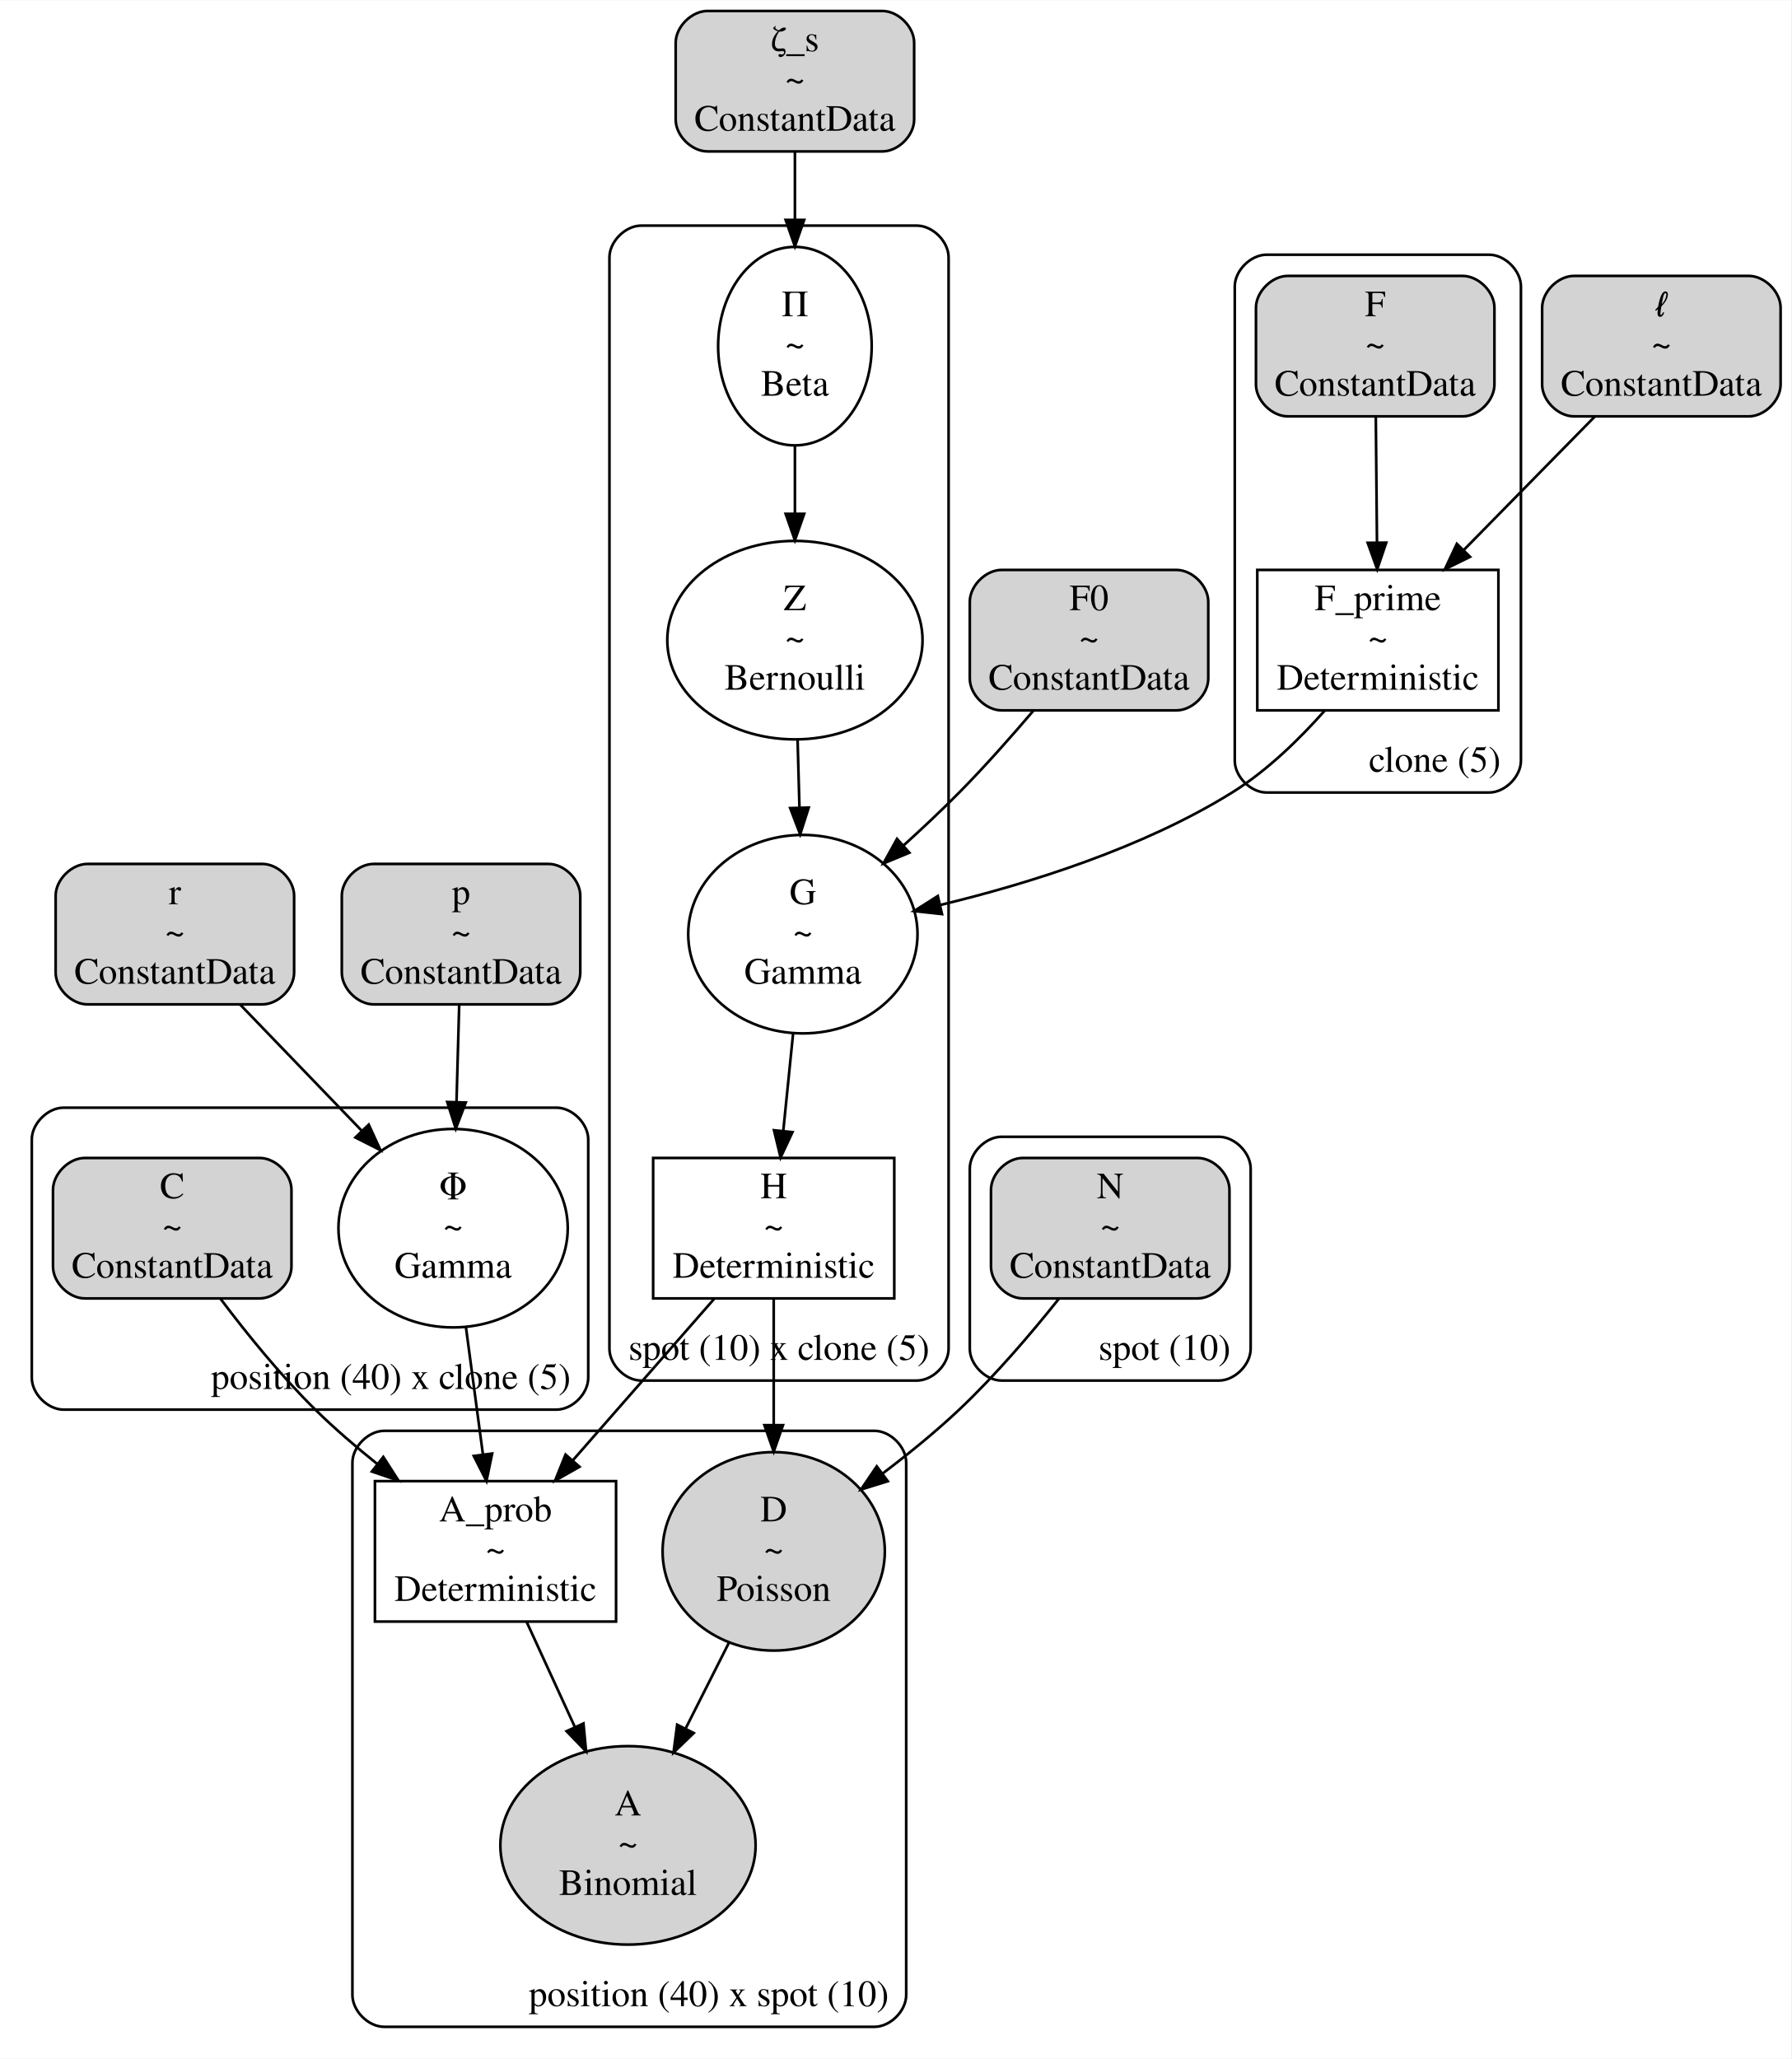
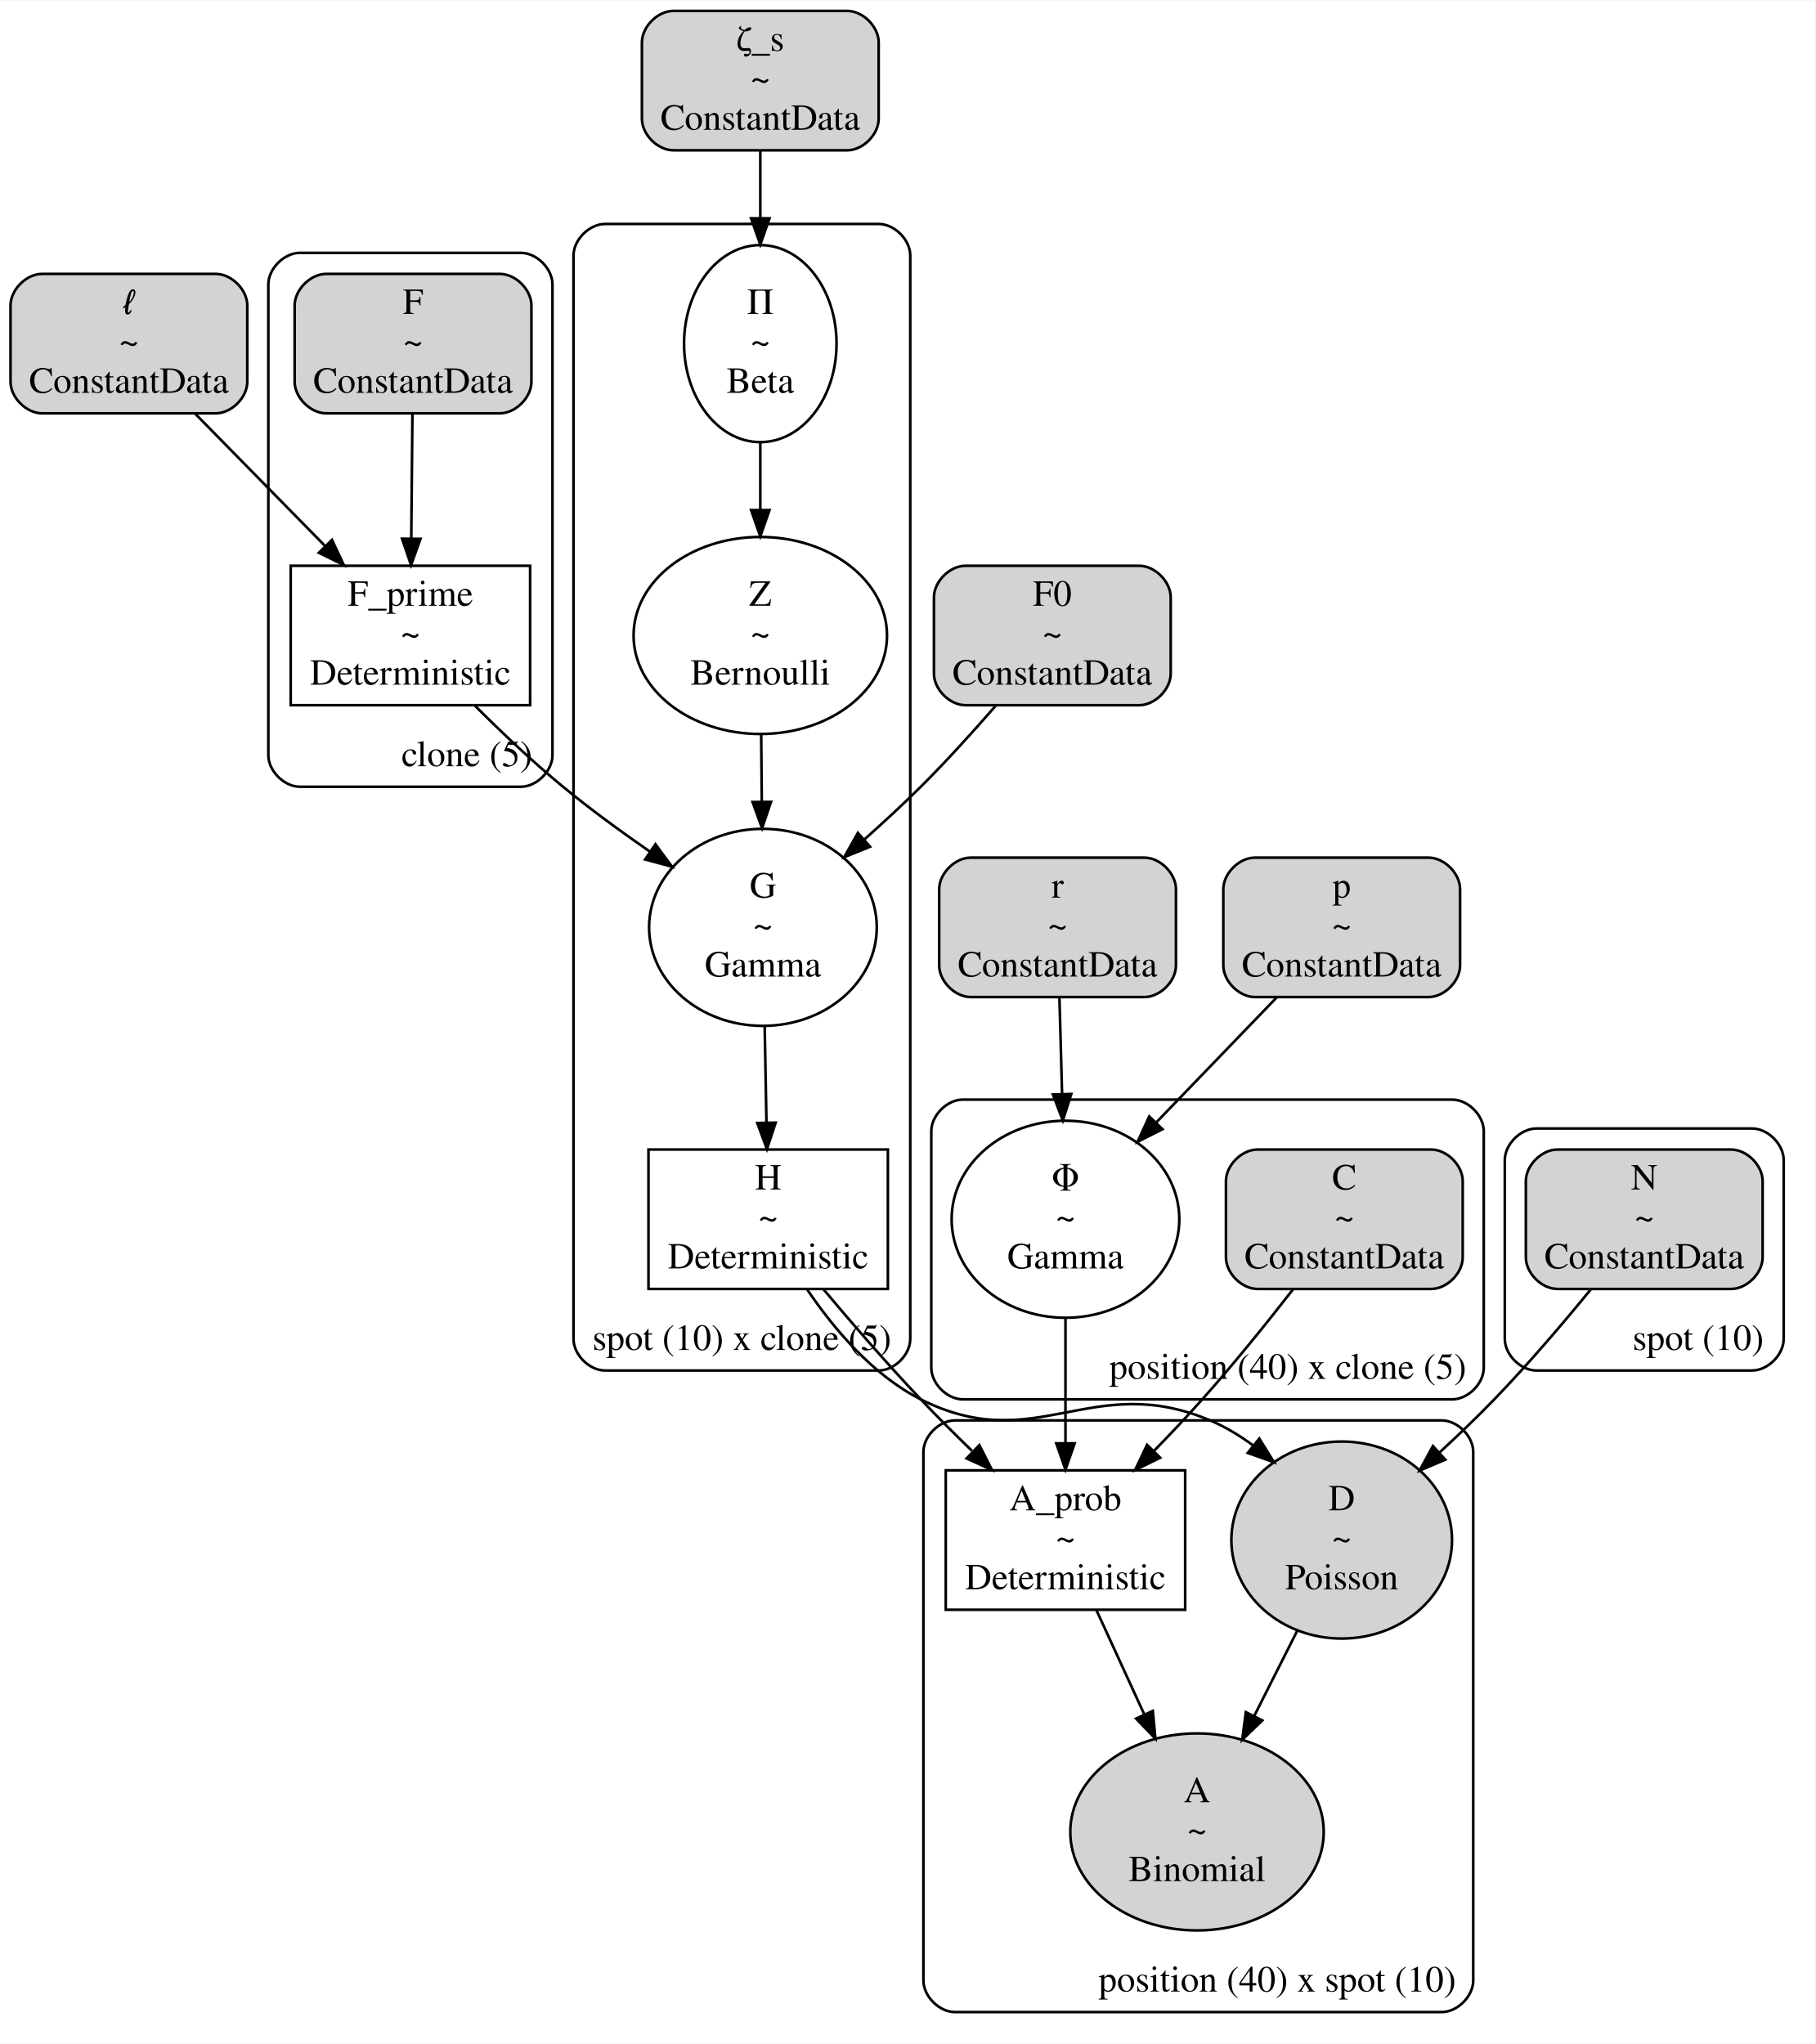
- <svg xmlns="http://www.w3.org/2000/svg" width="676pt" height="777pt" viewBox="0.00 0.00 676.00 776.72">
+ <svg xmlns="http://www.w3.org/2000/svg" width="690pt" height="777pt" viewBox="0.00 0.00 690.00 776.72">
  <g id="graph0" class="graph" transform="scale(1 1) rotate(0) translate(4 772.72)">
-     <polygon fill="white" stroke="none" points="-4,4 -4,-772.72 672,-772.72 672,4 -4,4" />
+     <polygon fill="white" stroke="none" points="-4,4 -4,-772.72 686,-772.72 686,4 -4,4" />
+     <g id="clust4" class="cluster">
+       <path fill="none" stroke="black" d="M580,-251.88C580,-251.88 662,-251.88 662,-251.88 668,-251.88 674,-257.88 674,-263.88 674,-263.88 674,-331.88 674,-331.88 674,-337.88 668,-343.88 662,-343.88 662,-343.88 580,-343.88 580,-343.88 574,-343.88 568,-337.88 568,-331.88 568,-331.88 568,-263.88 568,-263.88 568,-257.88 574,-251.88 580,-251.88" />
+       <text text-anchor="middle" x="641.5" y="-259.68" font-family="Times,serif" font-size="14.00">spot (10)</text>
+     </g>
    <g id="clust1" class="cluster">
-       <path fill="none" stroke="black" d="M474,-473.79C474,-473.79 558,-473.79 558,-473.79 564,-473.79 570,-479.79 570,-485.79 570,-485.79 570,-664.74 570,-664.74 570,-670.74 564,-676.74 558,-676.74 558,-676.74 474,-676.74 474,-676.74 468,-676.74 462,-670.74 462,-664.74 462,-664.74 462,-485.79 462,-485.79 462,-479.79 468,-473.79 474,-473.79" />
-       <text text-anchor="middle" x="537.5" y="-481.59" font-family="Times,serif" font-size="14.00">clone (5)</text>
-     </g>
-     <g id="clust4" class="cluster">
-       <path fill="none" stroke="black" d="M374,-251.88C374,-251.88 456,-251.88 456,-251.88 462,-251.88 468,-257.88 468,-263.88 468,-263.88 468,-331.88 468,-331.88 468,-337.88 462,-343.88 456,-343.88 456,-343.88 374,-343.88 374,-343.88 368,-343.88 362,-337.88 362,-331.88 362,-331.88 362,-263.88 362,-263.88 362,-257.88 368,-251.88 374,-251.88" />
-       <text text-anchor="middle" x="435.5" y="-259.68" font-family="Times,serif" font-size="14.00">spot (10)</text>
+       <path fill="none" stroke="black" d="M110,-473.79C110,-473.79 194,-473.79 194,-473.79 200,-473.79 206,-479.79 206,-485.79 206,-485.79 206,-664.74 206,-664.74 206,-670.74 200,-676.74 194,-676.74 194,-676.74 110,-676.74 110,-676.74 104,-676.74 98,-670.74 98,-664.74 98,-664.74 98,-485.79 98,-485.79 98,-479.79 104,-473.79 110,-473.79" />
+       <text text-anchor="middle" x="173.5" y="-481.59" font-family="Times,serif" font-size="14.00">clone (5)</text>
    </g>
    <g id="clust2" class="cluster">
-       <path fill="none" stroke="black" d="M20,-240.91C20,-240.91 206,-240.91 206,-240.91 212,-240.91 218,-246.91 218,-252.91 218,-252.91 218,-342.86 218,-342.86 218,-348.86 212,-354.86 206,-354.86 206,-354.86 20,-354.86 20,-354.86 14,-354.86 8,-348.86 8,-342.86 8,-342.86 8,-252.91 8,-252.91 8,-246.91 14,-240.91 20,-240.91" />
-       <text text-anchor="middle" x="143.5" y="-248.71" font-family="Times,serif" font-size="14.00">position (40) x clone (5)</text>
+       <path fill="none" stroke="black" d="M362,-240.91C362,-240.91 548,-240.91 548,-240.91 554,-240.91 560,-246.91 560,-252.91 560,-252.91 560,-342.86 560,-342.86 560,-348.86 554,-354.86 548,-354.86 548,-354.86 362,-354.86 362,-354.86 356,-354.86 350,-348.86 350,-342.86 350,-342.86 350,-252.91 350,-252.91 350,-246.91 356,-240.91 362,-240.91" />
+       <text text-anchor="middle" x="485.5" y="-248.71" font-family="Times,serif" font-size="14.00">position (40) x clone (5)</text>
    </g>
    <g id="clust3" class="cluster">
-       <path fill="none" stroke="black" d="M238,-251.88C238,-251.88 342,-251.88 342,-251.88 348,-251.88 354,-257.88 354,-263.88 354,-263.88 354,-675.72 354,-675.72 354,-681.72 348,-687.72 342,-687.72 342,-687.72 238,-687.72 238,-687.72 232,-687.72 226,-681.72 226,-675.72 226,-675.72 226,-263.88 226,-263.88 226,-257.88 232,-251.88 238,-251.88" />
-       <text text-anchor="middle" x="290" y="-259.68" font-family="Times,serif" font-size="14.00">spot (10) x clone (5)</text>
+       <path fill="none" stroke="black" d="M226,-251.88C226,-251.88 330,-251.88 330,-251.88 336,-251.88 342,-257.88 342,-263.88 342,-263.88 342,-675.72 342,-675.72 342,-681.72 336,-687.72 330,-687.72 330,-687.72 226,-687.72 226,-687.72 220,-687.72 214,-681.72 214,-675.72 214,-675.72 214,-263.88 214,-263.88 214,-257.88 220,-251.88 226,-251.88" />
+       <text text-anchor="middle" x="278" y="-259.68" font-family="Times,serif" font-size="14.00">spot (10) x clone (5)</text>
    </g>
    <g id="clust5" class="cluster">
-       <path fill="none" stroke="black" d="M141,-8C141,-8 326,-8 326,-8 332,-8 338,-14 338,-20 338,-20 338,-220.91 338,-220.91 338,-226.91 332,-232.91 326,-232.91 326,-232.91 141,-232.91 141,-232.91 135,-232.91 129,-226.91 129,-220.91 129,-220.91 129,-20 129,-20 129,-14 135,-8 141,-8" />
-       <text text-anchor="middle" x="263.5" y="-15.8" font-family="Times,serif" font-size="14.00">position (40) x spot (10)</text>
+       <path fill="none" stroke="black" d="M359,-8C359,-8 544,-8 544,-8 550,-8 556,-14 556,-20 556,-20 556,-220.91 556,-220.91 556,-226.91 550,-232.91 544,-232.91 544,-232.91 359,-232.91 359,-232.91 353,-232.91 347,-226.91 347,-220.91 347,-220.91 347,-20 347,-20 347,-14 353,-8 359,-8" />
+       <text text-anchor="middle" x="481.5" y="-15.8" font-family="Times,serif" font-size="14.00">position (40) x spot (10)</text>
    </g>
    <g id="node1" class="node">
-       <path fill="lightgrey" stroke="black" d="M95,-446.84C95,-446.84 29,-446.84 29,-446.84 23,-446.84 17,-440.84 17,-434.84 17,-434.84 17,-405.84 17,-405.84 17,-399.84 23,-393.84 29,-393.84 29,-393.84 95,-393.84 95,-393.84 101,-393.84 107,-399.84 107,-405.84 107,-405.84 107,-434.84 107,-434.84 107,-440.84 101,-446.84 95,-446.84" />
-       <text text-anchor="middle" x="62" y="-431.64" font-family="Times,serif" font-size="14.00">r</text>
-       <text text-anchor="middle" x="62" y="-416.64" font-family="Times,serif" font-size="14.00">~</text>
-       <text text-anchor="middle" x="62" y="-401.64" font-family="Times,serif" font-size="14.00">ConstantData</text>
+       <path fill="lightgrey" stroke="black" d="M78,-668.74C78,-668.74 12,-668.74 12,-668.74 6,-668.74 0,-662.74 0,-656.74 0,-656.74 0,-627.74 0,-627.74 0,-621.74 6,-615.74 12,-615.74 12,-615.74 78,-615.74 78,-615.74 84,-615.74 90,-621.74 90,-627.74 90,-627.74 90,-656.74 90,-656.74 90,-662.74 84,-668.74 78,-668.74" />
+       <text text-anchor="middle" x="45" y="-653.54" font-family="Times,serif" font-size="14.00">ℓ</text>
+       <text text-anchor="middle" x="45" y="-638.54" font-family="Times,serif" font-size="14.00">~</text>
+       <text text-anchor="middle" x="45" y="-623.54" font-family="Times,serif" font-size="14.00">ConstantData</text>
+     </g>
+     <g id="node7" class="node">
+       <polygon fill="none" stroke="black" points="197.5,-557.79 106.5,-557.79 106.5,-504.79 197.5,-504.79 197.5,-557.79" />
+       <text text-anchor="middle" x="152" y="-542.59" font-family="Times,serif" font-size="14.00">F_prime</text>
+       <text text-anchor="middle" x="152" y="-527.59" font-family="Times,serif" font-size="14.00">~</text>
+       <text text-anchor="middle" x="152" y="-512.59" font-family="Times,serif" font-size="14.00">Deterministic</text>
+     </g>
+     <g id="edge1" class="edge">
+       <path fill="none" stroke="black" d="M70.09,-615.7C84.87,-600.64 103.73,-581.44 119.63,-565.25" />
+       <polygon fill="black" stroke="black" points="122.19,-567.64 126.7,-558.05 117.2,-562.73 122.19,-567.64" />
+     </g>
+     <g id="node2" class="node">
+       <path fill="lightgrey" stroke="black" d="M429,-557.79C429,-557.79 363,-557.79 363,-557.79 357,-557.79 351,-551.79 351,-545.79 351,-545.79 351,-516.79 351,-516.79 351,-510.79 357,-504.79 363,-504.79 363,-504.79 429,-504.79 429,-504.79 435,-504.79 441,-510.79 441,-516.79 441,-516.79 441,-545.79 441,-545.79 441,-551.79 435,-557.79 429,-557.79" />
+       <text text-anchor="middle" x="396" y="-542.59" font-family="Times,serif" font-size="14.00">F0</text>
+       <text text-anchor="middle" x="396" y="-527.59" font-family="Times,serif" font-size="14.00">~</text>
+       <text text-anchor="middle" x="396" y="-512.59" font-family="Times,serif" font-size="14.00">ConstantData</text>
+     </g>
+     <g id="node11" class="node">
+       <ellipse fill="none" stroke="black" cx="286" cy="-420.34" rx="43.27" ry="37.45" />
+       <text text-anchor="middle" x="286" y="-431.64" font-family="Times,serif" font-size="14.00">G</text>
+       <text text-anchor="middle" x="286" y="-416.64" font-family="Times,serif" font-size="14.00">~</text>
+       <text text-anchor="middle" x="286" y="-401.64" font-family="Times,serif" font-size="14.00">Gamma</text>
+     </g>
+     <g id="edge5" class="edge">
+       <path fill="none" stroke="black" d="M374.52,-504.63C365.92,-494.73 355.75,-483.49 346,-473.79 339.3,-467.13 331.9,-460.29 324.66,-453.84" />
+       <polygon fill="black" stroke="black" points="326.72,-450.99 316.9,-447.02 322.1,-456.25 326.72,-450.99" />
+     </g>
+     <g id="node3" class="node">
+       <path fill="lightgrey" stroke="black" d="M431,-446.84C431,-446.84 365,-446.84 365,-446.84 359,-446.84 353,-440.84 353,-434.84 353,-434.84 353,-405.84 353,-405.84 353,-399.84 359,-393.84 365,-393.84 365,-393.84 431,-393.84 431,-393.84 437,-393.84 443,-399.84 443,-405.84 443,-405.84 443,-434.84 443,-434.84 443,-440.84 437,-446.84 431,-446.84" />
+       <text text-anchor="middle" x="398" y="-431.64" font-family="Times,serif" font-size="14.00">r</text>
+       <text text-anchor="middle" x="398" y="-416.64" font-family="Times,serif" font-size="14.00">~</text>
+       <text text-anchor="middle" x="398" y="-401.64" font-family="Times,serif" font-size="14.00">ConstantData</text>
+     </g>
+     <g id="node9" class="node">
+       <ellipse fill="none" stroke="black" cx="401" cy="-309.38" rx="43.27" ry="37.45" />
+       <text text-anchor="middle" x="401" y="-320.68" font-family="Times,serif" font-size="14.00">Φ</text>
+       <text text-anchor="middle" x="401" y="-305.68" font-family="Times,serif" font-size="14.00">~</text>
+       <text text-anchor="middle" x="401" y="-290.68" font-family="Times,serif" font-size="14.00">Gamma</text>
+     </g>
+     <g id="edge9" class="edge">
+       <path fill="none" stroke="black" d="M398.7,-393.79C399,-382.88 399.36,-369.79 399.71,-357.25" />
+       <polygon fill="black" stroke="black" points="403.22,-357 399.99,-346.91 396.22,-356.81 403.22,-357" />
+     </g>
+     <g id="node4" class="node">
+       <path fill="lightgrey" stroke="black" d="M318,-768.72C318,-768.72 252,-768.72 252,-768.72 246,-768.72 240,-762.72 240,-756.72 240,-756.72 240,-727.72 240,-727.72 240,-721.72 246,-715.72 252,-715.72 252,-715.72 318,-715.72 318,-715.72 324,-715.72 330,-721.72 330,-727.72 330,-727.72 330,-756.72 330,-756.72 330,-762.72 324,-768.72 318,-768.72" />
+       <text text-anchor="middle" x="285" y="-753.52" font-family="Times,serif" font-size="14.00">ζ_s</text>
+       <text text-anchor="middle" x="285" y="-738.52" font-family="Times,serif" font-size="14.00">~</text>
+       <text text-anchor="middle" x="285" y="-723.52" font-family="Times,serif" font-size="14.00">ConstantData</text>
+     </g>
+     <g id="node10" class="node">
+       <ellipse fill="none" stroke="black" cx="285" cy="-642.24" rx="28.98" ry="37.45" />
+       <text text-anchor="middle" x="285" y="-653.54" font-family="Times,serif" font-size="14.00">Π</text>
+       <text text-anchor="middle" x="285" y="-638.54" font-family="Times,serif" font-size="14.00">~</text>
+       <text text-anchor="middle" x="285" y="-623.54" font-family="Times,serif" font-size="14.00">Beta</text>
+     </g>
+     <g id="edge3" class="edge">
+       <path fill="none" stroke="black" d="M285,-715.48C285,-707.65 285,-698.8 285,-690.04" />
+       <polygon fill="black" stroke="black" points="288.5,-689.87 285,-679.87 281.5,-689.87 288.5,-689.87" />
+     </g>
+     <g id="node5" class="node">
+       <path fill="lightgrey" stroke="black" d="M539,-446.84C539,-446.84 473,-446.84 473,-446.84 467,-446.84 461,-440.84 461,-434.84 461,-434.84 461,-405.84 461,-405.84 461,-399.84 467,-393.84 473,-393.84 473,-393.84 539,-393.84 539,-393.84 545,-393.84 551,-399.84 551,-405.84 551,-405.84 551,-434.84 551,-434.84 551,-440.84 545,-446.84 539,-446.84" />
+       <text text-anchor="middle" x="506" y="-431.64" font-family="Times,serif" font-size="14.00">p</text>
+       <text text-anchor="middle" x="506" y="-416.64" font-family="Times,serif" font-size="14.00">~</text>
+       <text text-anchor="middle" x="506" y="-401.64" font-family="Times,serif" font-size="14.00">ConstantData</text>
+     </g>
+     <g id="edge10" class="edge">
+       <path fill="none" stroke="black" d="M481.38,-393.79C467.73,-379.63 450.55,-361.79 435.57,-346.25" />
+       <polygon fill="black" stroke="black" points="437.88,-343.61 428.42,-338.83 432.84,-348.46 437.88,-343.61" />
+     </g>
+     <g id="node6" class="node">
+       <path fill="lightgrey" stroke="black" d="M186,-668.74C186,-668.74 120,-668.74 120,-668.74 114,-668.74 108,-662.74 108,-656.74 108,-656.74 108,-627.74 108,-627.74 108,-621.74 114,-615.74 120,-615.74 120,-615.74 186,-615.74 186,-615.74 192,-615.74 198,-621.74 198,-627.74 198,-627.74 198,-656.74 198,-656.74 198,-662.74 192,-668.74 186,-668.74" />
+       <text text-anchor="middle" x="153" y="-653.54" font-family="Times,serif" font-size="14.00">F</text>
+       <text text-anchor="middle" x="153" y="-638.54" font-family="Times,serif" font-size="14.00">~</text>
+       <text text-anchor="middle" x="153" y="-623.54" font-family="Times,serif" font-size="14.00">ConstantData</text>
+     </g>
+     <g id="edge2" class="edge">
+       <path fill="none" stroke="black" d="M152.77,-615.7C152.64,-601.59 152.47,-583.84 152.33,-568.35" />
+       <polygon fill="black" stroke="black" points="155.83,-568.02 152.24,-558.05 148.83,-568.08 155.83,-568.02" />
+     </g>
+     <g id="edge6" class="edge">
+       <path fill="none" stroke="black" d="M176.55,-504.58C186.57,-494.57 198.49,-483.25 210,-473.79 220.36,-465.27 232.07,-456.72 243.13,-449.06" />
+       <polygon fill="black" stroke="black" points="245.15,-451.92 251.44,-443.4 241.21,-446.14 245.15,-451.92" />
    </g>
    <g id="node8" class="node">
-       <ellipse fill="none" stroke="black" cx="167" cy="-309.38" rx="43.27" ry="37.45" />
-       <text text-anchor="middle" x="167" y="-320.68" font-family="Times,serif" font-size="14.00">Φ</text>
-       <text text-anchor="middle" x="167" y="-305.68" font-family="Times,serif" font-size="14.00">~</text>
-       <text text-anchor="middle" x="167" y="-290.68" font-family="Times,serif" font-size="14.00">Gamma</text>
+       <path fill="lightgrey" stroke="black" d="M540,-335.88C540,-335.88 474,-335.88 474,-335.88 468,-335.88 462,-329.88 462,-323.88 462,-323.88 462,-294.88 462,-294.88 462,-288.88 468,-282.88 474,-282.88 474,-282.88 540,-282.88 540,-282.88 546,-282.88 552,-288.88 552,-294.88 552,-294.88 552,-323.88 552,-323.88 552,-329.88 546,-335.88 540,-335.88" />
+       <text text-anchor="middle" x="507" y="-320.68" font-family="Times,serif" font-size="14.00">C</text>
+       <text text-anchor="middle" x="507" y="-305.68" font-family="Times,serif" font-size="14.00">~</text>
+       <text text-anchor="middle" x="507" y="-290.68" font-family="Times,serif" font-size="14.00">ConstantData</text>
    </g>
-     <g id="edge9" class="edge">
-       <path fill="none" stroke="black" d="M86.62,-393.79C100.27,-379.63 117.45,-361.79 132.43,-346.25" />
-       <polygon fill="black" stroke="black" points="135.16,-348.46 139.58,-338.83 130.12,-343.61 135.16,-348.46" />
+     <g id="node16" class="node">
+       <polygon fill="none" stroke="black" points="446.5,-213.93 355.5,-213.93 355.5,-160.93 446.5,-160.93 446.5,-213.93" />
+       <text text-anchor="middle" x="401" y="-198.73" font-family="Times,serif" font-size="14.00">A_prob</text>
+       <text text-anchor="middle" x="401" y="-183.73" font-family="Times,serif" font-size="14.00">~</text>
+       <text text-anchor="middle" x="401" y="-168.73" font-family="Times,serif" font-size="14.00">Deterministic</text>
    </g>
-     <g id="node2" class="node">
-       <path fill="lightgrey" stroke="black" d="M656,-668.74C656,-668.74 590,-668.74 590,-668.74 584,-668.74 578,-662.74 578,-656.74 578,-656.74 578,-627.74 578,-627.74 578,-621.74 584,-615.74 590,-615.74 590,-615.74 656,-615.74 656,-615.74 662,-615.74 668,-621.74 668,-627.74 668,-627.74 668,-656.74 668,-656.74 668,-662.74 662,-668.74 656,-668.74" />
-       <text text-anchor="middle" x="623" y="-653.54" font-family="Times,serif" font-size="14.00">ℓ</text>
-       <text text-anchor="middle" x="623" y="-638.54" font-family="Times,serif" font-size="14.00">~</text>
-       <text text-anchor="middle" x="623" y="-623.54" font-family="Times,serif" font-size="14.00">ConstantData</text>
+     <g id="edge13" class="edge">
+       <path fill="none" stroke="black" d="M487.61,-282.87C477.59,-270.02 464.98,-254.35 453,-240.91 447.24,-234.44 440.89,-227.73 434.68,-221.35" />
+       <polygon fill="black" stroke="black" points="437,-218.72 427.48,-214.06 432.01,-223.64 437,-218.72" />
    </g>
-     <g id="node6" class="node">
-       <polygon fill="none" stroke="black" points="561.5,-557.79 470.5,-557.79 470.5,-504.79 561.5,-504.79 561.5,-557.79" />
-       <text text-anchor="middle" x="516" y="-542.59" font-family="Times,serif" font-size="14.00">F_prime</text>
-       <text text-anchor="middle" x="516" y="-527.59" font-family="Times,serif" font-size="14.00">~</text>
-       <text text-anchor="middle" x="516" y="-512.59" font-family="Times,serif" font-size="14.00">Deterministic</text>
+     <g id="edge14" class="edge">
+       <path fill="none" stroke="black" d="M401,-271.74C401,-256.77 401,-239.51 401,-224.59" />
+       <polygon fill="black" stroke="black" points="404.5,-224.2 401,-214.2 397.5,-224.2 404.5,-224.2" />
    </g>
-     <g id="edge1" class="edge">
-       <path fill="none" stroke="black" d="M597.91,-615.7C583.13,-600.64 564.27,-581.44 548.37,-565.25" />
-       <polygon fill="black" stroke="black" points="550.8,-562.73 541.3,-558.05 545.81,-567.64 550.8,-562.73" />
+     <g id="node13" class="node">
+       <ellipse fill="none" stroke="black" cx="285" cy="-531.29" rx="48.17" ry="37.45" />
+       <text text-anchor="middle" x="285" y="-542.59" font-family="Times,serif" font-size="14.00">Z</text>
+       <text text-anchor="middle" x="285" y="-527.59" font-family="Times,serif" font-size="14.00">~</text>
+       <text text-anchor="middle" x="285" y="-512.59" font-family="Times,serif" font-size="14.00">Bernoulli</text>
    </g>
-     <g id="node3" class="node">
-       <path fill="lightgrey" stroke="black" d="M329,-768.72C329,-768.72 263,-768.72 263,-768.72 257,-768.72 251,-762.72 251,-756.72 251,-756.72 251,-727.72 251,-727.72 251,-721.72 257,-715.72 263,-715.72 263,-715.72 329,-715.72 329,-715.72 335,-715.72 341,-721.72 341,-727.72 341,-727.72 341,-756.72 341,-756.72 341,-762.72 335,-768.72 329,-768.72" />
-       <text text-anchor="middle" x="296" y="-753.52" font-family="Times,serif" font-size="14.00">ζ_s</text>
-       <text text-anchor="middle" x="296" y="-738.52" font-family="Times,serif" font-size="14.00">~</text>
-       <text text-anchor="middle" x="296" y="-723.52" font-family="Times,serif" font-size="14.00">ConstantData</text>
-     </g>
-     <g id="node10" class="node">
-       <ellipse fill="none" stroke="black" cx="296" cy="-642.24" rx="28.98" ry="37.45" />
-       <text text-anchor="middle" x="296" y="-653.54" font-family="Times,serif" font-size="14.00">Π</text>
-       <text text-anchor="middle" x="296" y="-638.54" font-family="Times,serif" font-size="14.00">~</text>
-       <text text-anchor="middle" x="296" y="-623.54" font-family="Times,serif" font-size="14.00">Beta</text>
-     </g>
-     <g id="edge3" class="edge">
-       <path fill="none" stroke="black" d="M296,-715.48C296,-707.65 296,-698.8 296,-690.04" />
-       <polygon fill="black" stroke="black" points="299.5,-689.87 296,-679.87 292.5,-689.87 299.5,-689.87" />
-     </g>
-     <g id="node4" class="node">
-       <path fill="lightgrey" stroke="black" d="M440,-557.79C440,-557.79 374,-557.79 374,-557.79 368,-557.79 362,-551.79 362,-545.79 362,-545.79 362,-516.79 362,-516.79 362,-510.79 368,-504.79 374,-504.79 374,-504.79 440,-504.79 440,-504.79 446,-504.79 452,-510.79 452,-516.79 452,-516.79 452,-545.79 452,-545.79 452,-551.79 446,-557.79 440,-557.79" />
-       <text text-anchor="middle" x="407" y="-542.59" font-family="Times,serif" font-size="14.00">F0</text>
-       <text text-anchor="middle" x="407" y="-527.59" font-family="Times,serif" font-size="14.00">~</text>
-       <text text-anchor="middle" x="407" y="-512.59" font-family="Times,serif" font-size="14.00">ConstantData</text>
+     <g id="edge4" class="edge">
+       <path fill="none" stroke="black" d="M285,-604.66C285,-596.49 285,-587.71 285,-579.18" />
+       <polygon fill="black" stroke="black" points="288.5,-578.96 285,-568.96 281.5,-578.96 288.5,-578.96" />
    </g>
    <g id="node12" class="node">
-       <ellipse fill="none" stroke="black" cx="299" cy="-420.34" rx="43.27" ry="37.45" />
-       <text text-anchor="middle" x="299" y="-431.64" font-family="Times,serif" font-size="14.00">G</text>
-       <text text-anchor="middle" x="299" y="-416.64" font-family="Times,serif" font-size="14.00">~</text>
-       <text text-anchor="middle" x="299" y="-401.64" font-family="Times,serif" font-size="14.00">Gamma</text>
-     </g>
-     <g id="edge7" class="edge">
-       <path fill="none" stroke="black" d="M385.97,-504.63C377.55,-494.74 367.58,-483.49 358,-473.79 351.42,-467.13 344.15,-460.29 337.03,-453.84" />
-       <polygon fill="black" stroke="black" points="339.19,-451.08 329.4,-447.02 334.53,-456.3 339.19,-451.08" />
-     </g>
-     <g id="node5" class="node">
-       <path fill="lightgrey" stroke="black" d="M203,-446.84C203,-446.84 137,-446.84 137,-446.84 131,-446.84 125,-440.84 125,-434.84 125,-434.84 125,-405.84 125,-405.84 125,-399.84 131,-393.84 137,-393.84 137,-393.84 203,-393.84 203,-393.84 209,-393.84 215,-399.84 215,-405.84 215,-405.84 215,-434.84 215,-434.84 215,-440.84 209,-446.84 203,-446.84" />
-       <text text-anchor="middle" x="170" y="-431.64" font-family="Times,serif" font-size="14.00">p</text>
-       <text text-anchor="middle" x="170" y="-416.64" font-family="Times,serif" font-size="14.00">~</text>
-       <text text-anchor="middle" x="170" y="-401.64" font-family="Times,serif" font-size="14.00">ConstantData</text>
-     </g>
-     <g id="edge10" class="edge">
-       <path fill="none" stroke="black" d="M169.3,-393.79C169,-382.88 168.64,-369.79 168.29,-357.25" />
-       <polygon fill="black" stroke="black" points="171.78,-356.81 168.01,-346.91 164.78,-357 171.78,-356.81" />
-     </g>
-     <g id="edge6" class="edge">
-       <path fill="none" stroke="black" d="M495.99,-504.74C486.39,-493.92 474.14,-481.95 461,-473.79 427.21,-452.79 384.17,-439.38 350.96,-431.37" />
-       <polygon fill="black" stroke="black" points="351.51,-427.91 340.98,-429.06 349.93,-434.73 351.51,-427.91" />
-     </g>
-     <g id="node7" class="node">
-       <path fill="lightgrey" stroke="black" d="M548,-668.74C548,-668.74 482,-668.74 482,-668.74 476,-668.74 470,-662.74 470,-656.74 470,-656.74 470,-627.74 470,-627.74 470,-621.74 476,-615.74 482,-615.74 482,-615.74 548,-615.74 548,-615.74 554,-615.74 560,-621.74 560,-627.74 560,-627.74 560,-656.74 560,-656.74 560,-662.74 554,-668.74 548,-668.74" />
-       <text text-anchor="middle" x="515" y="-653.54" font-family="Times,serif" font-size="14.00">F</text>
-       <text text-anchor="middle" x="515" y="-638.54" font-family="Times,serif" font-size="14.00">~</text>
-       <text text-anchor="middle" x="515" y="-623.54" font-family="Times,serif" font-size="14.00">ConstantData</text>
-     </g>
-     <g id="edge2" class="edge">
-       <path fill="none" stroke="black" d="M515.23,-615.7C515.36,-601.59 515.53,-583.84 515.67,-568.35" />
-       <polygon fill="black" stroke="black" points="519.17,-568.08 515.76,-558.05 512.17,-568.02 519.17,-568.08" />
-     </g>
-     <g id="node17" class="node">
-       <polygon fill="none" stroke="black" points="228.5,-213.93 137.5,-213.93 137.5,-160.93 228.5,-160.93 228.5,-213.93" />
-       <text text-anchor="middle" x="183" y="-198.73" font-family="Times,serif" font-size="14.00">A_prob</text>
-       <text text-anchor="middle" x="183" y="-183.73" font-family="Times,serif" font-size="14.00">~</text>
-       <text text-anchor="middle" x="183" y="-168.73" font-family="Times,serif" font-size="14.00">Deterministic</text>
-     </g>
-     <g id="edge13" class="edge">
-       <path fill="none" stroke="black" d="M171.84,-272.07C173.88,-256.83 176.23,-239.16 178.26,-224" />
-       <polygon fill="black" stroke="black" points="181.74,-224.34 179.59,-213.97 174.8,-223.42 181.74,-224.34" />
-     </g>
-     <g id="node9" class="node">
-       <path fill="lightgrey" stroke="black" d="M94,-335.88C94,-335.88 28,-335.88 28,-335.88 22,-335.88 16,-329.88 16,-323.88 16,-323.88 16,-294.88 16,-294.88 16,-288.88 22,-282.88 28,-282.88 28,-282.88 94,-282.88 94,-282.88 100,-282.88 106,-288.88 106,-294.88 106,-294.88 106,-323.88 106,-323.88 106,-329.88 100,-335.88 94,-335.88" />
-       <text text-anchor="middle" x="61" y="-320.68" font-family="Times,serif" font-size="14.00">C</text>
-       <text text-anchor="middle" x="61" y="-305.68" font-family="Times,serif" font-size="14.00">~</text>
-       <text text-anchor="middle" x="61" y="-290.68" font-family="Times,serif" font-size="14.00">ConstantData</text>
-     </g>
-     <g id="edge14" class="edge">
-       <path fill="none" stroke="black" d="M79.16,-282.82C89.07,-269.66 101.94,-253.74 115,-240.91 122.18,-233.85 130.3,-226.87 138.37,-220.41" />
-       <polygon fill="black" stroke="black" points="140.66,-223.06 146.38,-214.14 136.35,-217.55 140.66,-223.06" />
-     </g>
-     <g id="node13" class="node">
-       <ellipse fill="none" stroke="black" cx="296" cy="-531.29" rx="48.17" ry="37.45" />
-       <text text-anchor="middle" x="296" y="-542.59" font-family="Times,serif" font-size="14.00">Z</text>
-       <text text-anchor="middle" x="296" y="-527.59" font-family="Times,serif" font-size="14.00">~</text>
-       <text text-anchor="middle" x="296" y="-512.59" font-family="Times,serif" font-size="14.00">Bernoulli</text>
-     </g>
-     <g id="edge4" class="edge">
-       <path fill="none" stroke="black" d="M296,-604.66C296,-596.49 296,-587.71 296,-579.18" />
-       <polygon fill="black" stroke="black" points="299.5,-578.96 296,-568.96 292.5,-578.96 299.5,-578.96" />
-     </g>
-     <g id="node11" class="node">
      <polygon fill="none" stroke="black" points="333.5,-335.88 242.5,-335.88 242.5,-282.88 333.5,-282.88 333.5,-335.88" />
      <text text-anchor="middle" x="288" y="-320.68" font-family="Times,serif" font-size="14.00">H</text>
      <text text-anchor="middle" x="288" y="-305.68" font-family="Times,serif" font-size="14.00">~</text>
      <text text-anchor="middle" x="288" y="-290.68" font-family="Times,serif" font-size="14.00">Deterministic</text>
    </g>
-     <g id="node16" class="node">
-       <ellipse fill="lightgrey" stroke="black" cx="288" cy="-187.43" rx="41.94" ry="37.45" />
-       <text text-anchor="middle" x="288" y="-198.73" font-family="Times,serif" font-size="14.00">D</text>
-       <text text-anchor="middle" x="288" y="-183.73" font-family="Times,serif" font-size="14.00">~</text>
-       <text text-anchor="middle" x="288" y="-168.73" font-family="Times,serif" font-size="14.00">Poisson</text>
+     <g id="edge8" class="edge">
+       <path fill="none" stroke="black" d="M286.67,-382.75C286.89,-371.02 287.13,-358.03 287.34,-346.34" />
+       <polygon fill="black" stroke="black" points="290.84,-346.1 287.53,-336.04 283.85,-345.97 290.84,-346.1" />
+     </g>
+     <g id="edge15" class="edge">
+       <path fill="none" stroke="black" d="M308.91,-282.87C319.7,-270.02 333.24,-254.35 346,-240.91 352.14,-234.44 358.87,-227.73 365.45,-221.36" />
+       <polygon fill="black" stroke="black" points="368.26,-223.51 373.06,-214.07 363.42,-218.46 368.26,-223.51" />
+     </g>
+     <g id="node17" class="node">
+       <ellipse fill="lightgrey" stroke="black" cx="506" cy="-187.43" rx="41.94" ry="37.45" />
+       <text text-anchor="middle" x="506" y="-198.73" font-family="Times,serif" font-size="14.00">D</text>
+       <text text-anchor="middle" x="506" y="-183.73" font-family="Times,serif" font-size="14.00">~</text>
+       <text text-anchor="middle" x="506" y="-168.73" font-family="Times,serif" font-size="14.00">Poisson</text>
    </g>
    <g id="edge12" class="edge">
-       <path fill="none" stroke="black" d="M288,-282.65C288,-268.87 288,-251.47 288,-235.38" />
-       <polygon fill="black" stroke="black" points="291.5,-235.04 288,-225.04 284.5,-235.04 291.5,-235.04" />
+       <path fill="none" stroke="black" d="M302.82,-282.68C312.94,-267.73 327.79,-250.08 346,-240.91 389.78,-218.85 410.85,-251.99 456,-232.91 461.76,-230.47 467.31,-227.1 472.48,-223.28" />
+       <polygon fill="black" stroke="black" points="474.68,-226 480.27,-217 470.28,-220.55 474.68,-226" />
    </g>
-     <g id="edge15" class="edge">
-       <path fill="none" stroke="black" d="M265.47,-282.65C249.9,-264.86 229.04,-241.03 212.2,-221.79" />
-       <polygon fill="black" stroke="black" points="214.71,-219.34 205.49,-214.12 209.44,-223.95 214.71,-219.34" />
-     </g>
-     <g id="edge8" class="edge">
-       <path fill="none" stroke="black" d="M295.31,-382.75C294.12,-371.02 292.81,-358.03 291.63,-346.34" />
-       <polygon fill="black" stroke="black" points="295.08,-345.63 290.59,-336.04 288.11,-346.34 295.08,-345.63" />
-     </g>
-     <g id="edge5" class="edge">
-       <path fill="none" stroke="black" d="M297.01,-493.71C297.23,-485.53 297.47,-476.75 297.71,-468.23" />
-       <polygon fill="black" stroke="black" points="301.21,-468.1 297.99,-458.01 294.22,-467.91 301.21,-468.1" />
+     <g id="edge7" class="edge">
+       <path fill="none" stroke="black" d="M285.34,-493.71C285.41,-485.53 285.49,-476.75 285.57,-468.23" />
+       <polygon fill="black" stroke="black" points="289.07,-468.04 285.66,-458.01 282.07,-467.98 289.07,-468.04" />
    </g>
    <g id="node14" class="node">
-       <path fill="lightgrey" stroke="black" d="M448,-335.88C448,-335.88 382,-335.88 382,-335.88 376,-335.88 370,-329.88 370,-323.88 370,-323.88 370,-294.88 370,-294.88 370,-288.88 376,-282.88 382,-282.88 382,-282.88 448,-282.88 448,-282.88 454,-282.88 460,-288.88 460,-294.88 460,-294.88 460,-323.88 460,-323.88 460,-329.88 454,-335.88 448,-335.88" />
-       <text text-anchor="middle" x="415" y="-320.68" font-family="Times,serif" font-size="14.00">N</text>
-       <text text-anchor="middle" x="415" y="-305.68" font-family="Times,serif" font-size="14.00">~</text>
-       <text text-anchor="middle" x="415" y="-290.68" font-family="Times,serif" font-size="14.00">ConstantData</text>
+       <path fill="lightgrey" stroke="black" d="M654,-335.88C654,-335.88 588,-335.88 588,-335.88 582,-335.88 576,-329.88 576,-323.88 576,-323.88 576,-294.88 576,-294.88 576,-288.88 582,-282.88 588,-282.88 588,-282.88 654,-282.88 654,-282.88 660,-282.88 666,-288.88 666,-294.88 666,-294.88 666,-323.88 666,-323.88 666,-329.88 660,-335.88 654,-335.88" />
+       <text text-anchor="middle" x="621" y="-320.68" font-family="Times,serif" font-size="14.00">N</text>
+       <text text-anchor="middle" x="621" y="-305.68" font-family="Times,serif" font-size="14.00">~</text>
+       <text text-anchor="middle" x="621" y="-290.68" font-family="Times,serif" font-size="14.00">ConstantData</text>
    </g>
    <g id="edge11" class="edge">
-       <path fill="none" stroke="black" d="M395.68,-282.83C385.19,-269.67 371.61,-253.75 358,-240.91 349.11,-232.52 338.89,-224.22 329.06,-216.78" />
-       <polygon fill="black" stroke="black" points="331.05,-213.9 320.93,-210.75 326.88,-219.52 331.05,-213.9" />
+       <path fill="none" stroke="black" d="M600.66,-282.69C590.11,-269.79 576.79,-254.14 564,-240.91 557.49,-234.17 550.27,-227.25 543.2,-220.73" />
+       <polygon fill="black" stroke="black" points="545.38,-217.99 535.63,-213.85 540.67,-223.17 545.38,-217.99" />
    </g>
    <g id="node15" class="node">
-       <ellipse fill="lightgrey" stroke="black" cx="233" cy="-76.48" rx="48.17" ry="37.45" />
-       <text text-anchor="middle" x="233" y="-87.78" font-family="Times,serif" font-size="14.00">A</text>
-       <text text-anchor="middle" x="233" y="-72.78" font-family="Times,serif" font-size="14.00">~</text>
-       <text text-anchor="middle" x="233" y="-57.78" font-family="Times,serif" font-size="14.00">Binomial</text>
+       <ellipse fill="lightgrey" stroke="black" cx="451" cy="-76.48" rx="48.17" ry="37.45" />
+       <text text-anchor="middle" x="451" y="-87.78" font-family="Times,serif" font-size="14.00">A</text>
+       <text text-anchor="middle" x="451" y="-72.78" font-family="Times,serif" font-size="14.00">~</text>
+       <text text-anchor="middle" x="451" y="-57.78" font-family="Times,serif" font-size="14.00">Binomial</text>
+     </g>
+     <g id="edge16" class="edge">
+       <path fill="none" stroke="black" d="M412.72,-160.89C418.16,-149.03 424.79,-134.6 430.98,-121.09" />
+       <polygon fill="black" stroke="black" points="434.2,-122.48 435.19,-111.94 427.83,-119.56 434.2,-122.48" />
    </g>
    <g id="edge17" class="edge">
-       <path fill="none" stroke="black" d="M271.05,-152.85C265.92,-142.7 260.22,-131.4 254.82,-120.71" />
-       <polygon fill="black" stroke="black" points="257.81,-118.86 250.18,-111.51 251.56,-122.01 257.81,-118.86" />
-     </g>
-     <g id="edge16" class="edge">
-       <path fill="none" stroke="black" d="M194.72,-160.89C200.16,-149.03 206.79,-134.6 212.98,-121.09" />
-       <polygon fill="black" stroke="black" points="216.2,-122.48 217.19,-111.94 209.83,-119.56 216.2,-122.48" />
+       <path fill="none" stroke="black" d="M489.05,-152.85C483.92,-142.7 478.22,-131.4 472.82,-120.71" />
+       <polygon fill="black" stroke="black" points="475.81,-118.86 468.18,-111.51 469.56,-122.01 475.81,-118.86" />
    </g>
  </g>
</svg>
